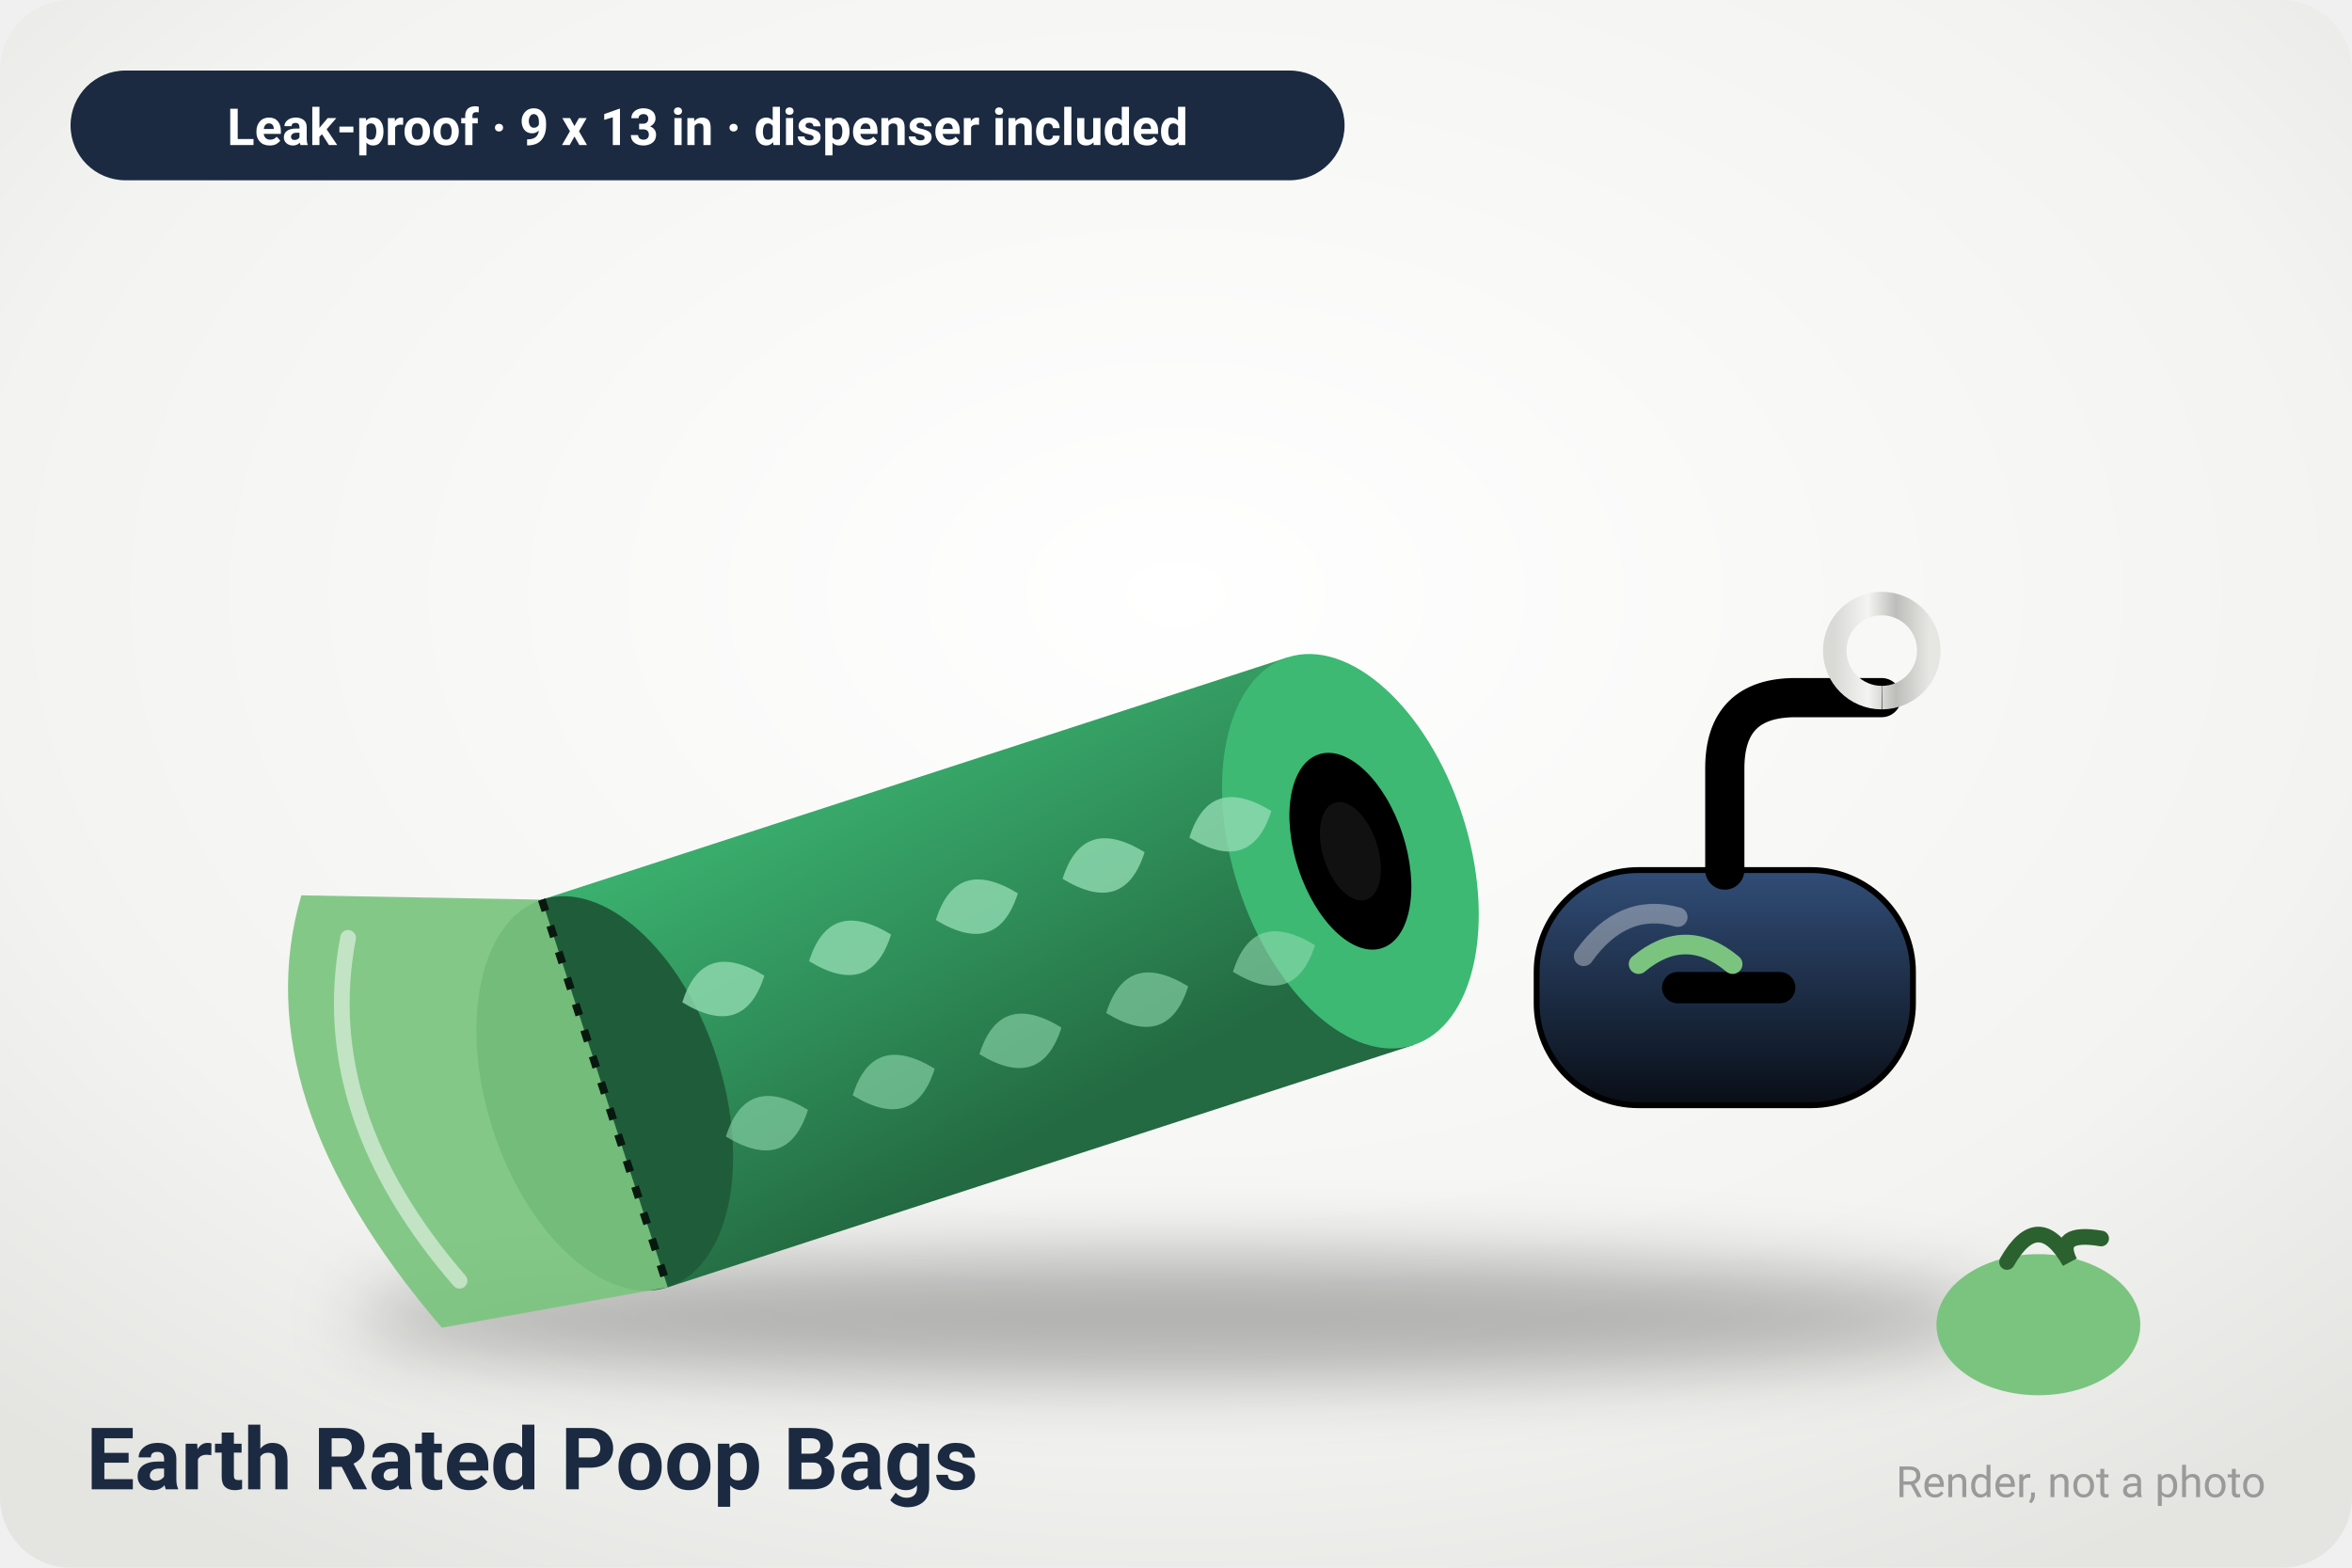
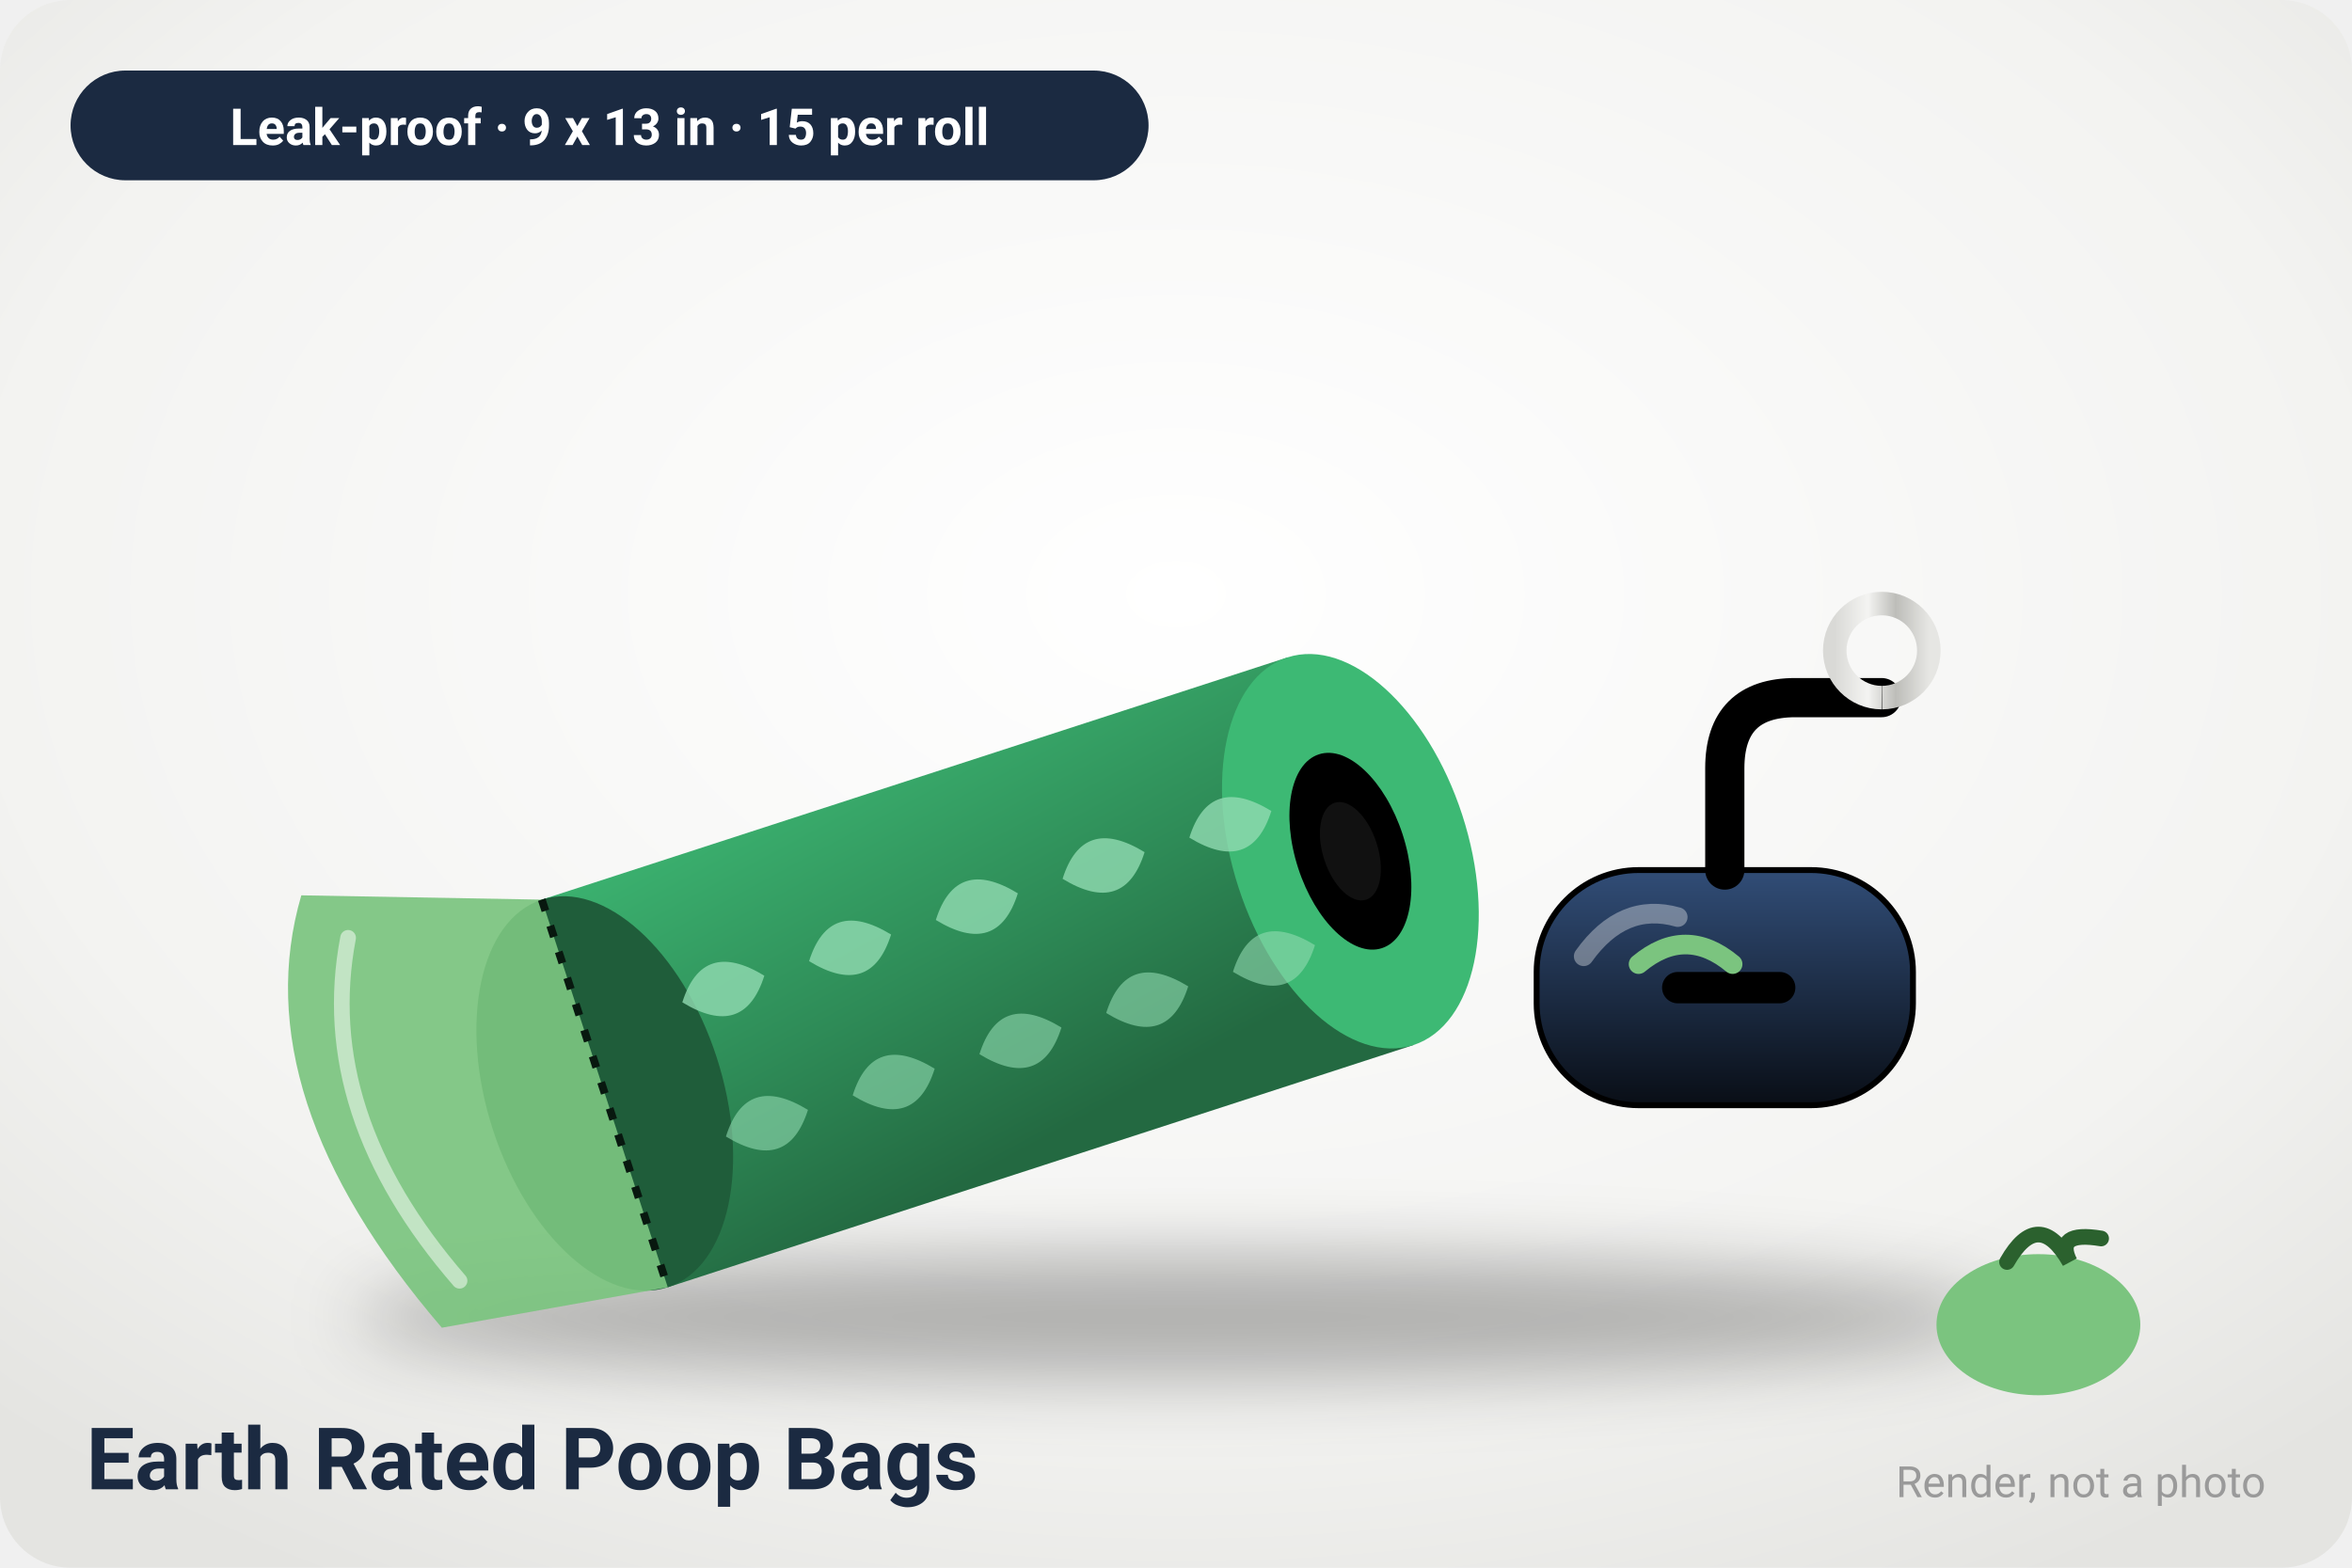
- <svg xmlns="http://www.w3.org/2000/svg" viewBox="0 0 600 400" role="img" aria-label="Earth Rated Dog Poop Bags (product render)">
+ <svg xmlns="http://www.w3.org/2000/svg" viewBox="0 0 600 400" role="img" aria-label="Earth Rated Dog Poop Bags (270, unscented, refill rolls) (product render)">
  <defs>
    <radialGradient id="cbags-bg" cx="50%" cy="38%" r="72%">
      <stop offset="0" stop-color="#ffffff" />
      <stop offset="0.7" stop-color="#f3f3f1" />
      <stop offset="1" stop-color="#e4e4e1" />
    </radialGradient>
    <filter id="cbags-blur" x="-30%" y="-80%" width="160%" height="300%">
      <feGaussianBlur stdDeviation="9" />
    </filter>
    <filter id="cbags-soft" x="-20%" y="-20%" width="140%" height="140%">
      <feGaussianBlur stdDeviation="2.2" />
    </filter>
    <filter id="cbags-glow" x="-50%" y="-50%" width="200%" height="200%">
      <feGaussianBlur stdDeviation="5" />
    </filter>
    <linearGradient id="cbags-front" x1="0" y1="0" x2="0.35" y2="1">
      <stop offset="0" stop-color="#3bb16f" />
      <stop offset="0.55" stop-color="#2E8B57" />
      <stop offset="1" stop-color="#236941" />
    </linearGradient>
    <linearGradient id="cbags-side" x1="0" y1="0" x2="1" y2="1">
      <stop offset="0" stop-color="#267449" />
      <stop offset="1" stop-color="#153e27" />
    </linearGradient>
    <linearGradient id="cbags-top" x1="0" y1="0" x2="1" y2="1">
      <stop offset="0" stop-color="#67cd94" />
      <stop offset="1" stop-color="#36a265" />
    </linearGradient>
    <radialGradient id="cbags-dome" cx="38%" cy="32%" r="75%">
      <stop offset="0" stop-color="#5fca8e" />
      <stop offset="0.6" stop-color="#2E8B57" />
      <stop offset="1" stop-color="#1c5535" />
    </radialGradient>
    <linearGradient id="cbags-gloss" x1="0" y1="0" x2="1" y2="1">
      <stop offset="0" stop-color="#ffffff" stop-opacity="0.55" />
      <stop offset="0.5" stop-color="#ffffff" stop-opacity="0.05" />
      <stop offset="1" stop-color="#ffffff" stop-opacity="0" />
    </linearGradient>
    <linearGradient id="cbags-screen" x1="0" y1="0" x2="1" y2="1">
      <stop offset="0" stop-color="#1d2a3a" />
      <stop offset="1" stop-color="#060a10" />
    </linearGradient>
    <linearGradient id="cbags-metal" x1="0" y1="0" x2="1" y2="0">
      <stop offset="0" stop-color="#d9d9d6" />
      <stop offset="0.35" stop-color="#f4f4f2" />
      <stop offset="0.65" stop-color="#bdbdb9" />
      <stop offset="1" stop-color="#e6e6e3" />
    </linearGradient>
    <linearGradient id="cbags-accent" x1="0" y1="0" x2="0" y2="1">
      <stop offset="0" stop-color="#314d77" />
      <stop offset="1" stop-color="#090e16" />
    </linearGradient>
    <linearGradient id="cbags-lens" x1="0" y1="0" x2="1" y2="1">
      <stop offset="0" stop-color="#5a6470" />
      <stop offset="0.45" stop-color="#1c2129" />
      <stop offset="0.55" stop-color="#2b323c" />
      <stop offset="1" stop-color="#0c0f14" />
    </linearGradient>
  </defs>
  <rect width="600" height="400" rx="18" fill="url(#cbags-bg)" />
  <ellipse cx="300" cy="336" rx="210" ry="16" fill="#000" opacity="0.28" filter="url(#cbags-blur)" />
  <g transform="rotate(-18 250 250)">
    <rect x="150" y="196" width="200" height="104" fill="url(#cbags-front)" />
    <ellipse cx="350" cy="248" rx="30" ry="52" fill="#3db974" />
    <ellipse cx="350" cy="248" rx="14" ry="26" fill="#000000" />
    <ellipse cx="350" cy="248" rx="7" ry="13" fill="#111" />
    <ellipse cx="150" cy="248" rx="30" ry="52" fill="#1f5d3a" />
    <path d="M 176 232 q 10 -14 22 0 q -10 14 -22 0 Z" fill="#91dbb1" opacity="0.8" />
    <path d="M 176 268 q 10 -14 22 0 q -10 14 -22 0 Z" fill="#91dbb1" opacity="0.6" />
    <path d="M 210 232 q 10 -14 22 0 q -10 14 -22 0 Z" fill="#91dbb1" opacity="0.8" />
    <path d="M 210 268 q 10 -14 22 0 q -10 14 -22 0 Z" fill="#91dbb1" opacity="0.6" />
    <path d="M 244 232 q 10 -14 22 0 q -10 14 -22 0 Z" fill="#91dbb1" opacity="0.8" />
    <path d="M 244 268 q 10 -14 22 0 q -10 14 -22 0 Z" fill="#91dbb1" opacity="0.6" />
    <path d="M 278 232 q 10 -14 22 0 q -10 14 -22 0 Z" fill="#91dbb1" opacity="0.8" />
    <path d="M 278 268 q 10 -14 22 0 q -10 14 -22 0 Z" fill="#91dbb1" opacity="0.6" />
    <path d="M 312 232 q 10 -14 22 0 q -10 14 -22 0 Z" fill="#91dbb1" opacity="0.8" />
    <path d="M 312 268 q 10 -14 22 0 q -10 14 -22 0 Z" fill="#91dbb1" opacity="0.6" />
    <path d="M 150 300 L 150 196 L 92 176 Q 62 220 92 292 Z" fill="#7BC47F" opacity="0.92" />
    <path d="M 150 196 L 150 300" stroke="#08180f" stroke-width="2" stroke-dasharray="3 4" />
    <path d="M 100 190 q -22 40 0 92" fill="none" stroke="#fff" stroke-opacity="0.5" stroke-width="4" stroke-linecap="round" />
  </g>
  <rect x="392" y="222" width="96" height="60" rx="26" fill="url(#cbags-accent)" />
  <rect x="392" y="222" width="96" height="60" rx="26" fill="none" stroke="#000000" stroke-width="1.5" />
  <rect x="424" y="248" width="34" height="8" rx="4" fill="#000000" />
  <path d="M 418 246 q 12 -10 24 0" fill="none" stroke="#7BC47F" stroke-width="5" stroke-linecap="round" />
  <path d="M 440 222 l 0 -26 q 0 -18 18 -18 l 22 0" fill="none" stroke="#000000" stroke-width="10" stroke-linecap="round" />
  <path d="M 480 178 a 12 12 0 1 1 0.1 0" fill="none" stroke="url(#cbags-metal)" stroke-width="6" />
  <path d="M 404 244 q 10 -14 24 -10" fill="none" stroke="#fff" stroke-opacity="0.35" stroke-width="5" stroke-linecap="round" />
  <ellipse cx="520" cy="338" rx="26" ry="18" fill="#7BC47F" />
  <path d="M 512 322 q 8 -14 16 0 q -4 -8 8 -6" fill="none" stroke="#2b612e" stroke-width="4" stroke-linecap="round" />
  <g font-family="-apple-system,Segoe UI,Roboto,Helvetica,Arial,sans-serif">
-     <rect x="18" y="18" width="325" height="28" rx="14" fill="#1B2A41" />
-     <text x="180.5" y="37" text-anchor="middle" font-size="13" font-weight="700" fill="#fff">Leak-proof · 9 x 13 in · dispenser included</text>
+     <rect x="18" y="18" width="275" height="28" rx="14" fill="#1B2A41" />
+     <text x="155.5" y="37" text-anchor="middle" font-size="13" font-weight="700" fill="#fff">Leak-proof · 9 x 13 in · 15 per roll</text>
    <text x="22" y="380" font-size="22" font-weight="700" fill="#1B2A41">Earth Rated Poop Bags</text>
    <text x="578" y="382" text-anchor="end" font-size="11" fill="#9a9a9a">Render, not a photo</text>
  </g>
</svg>
